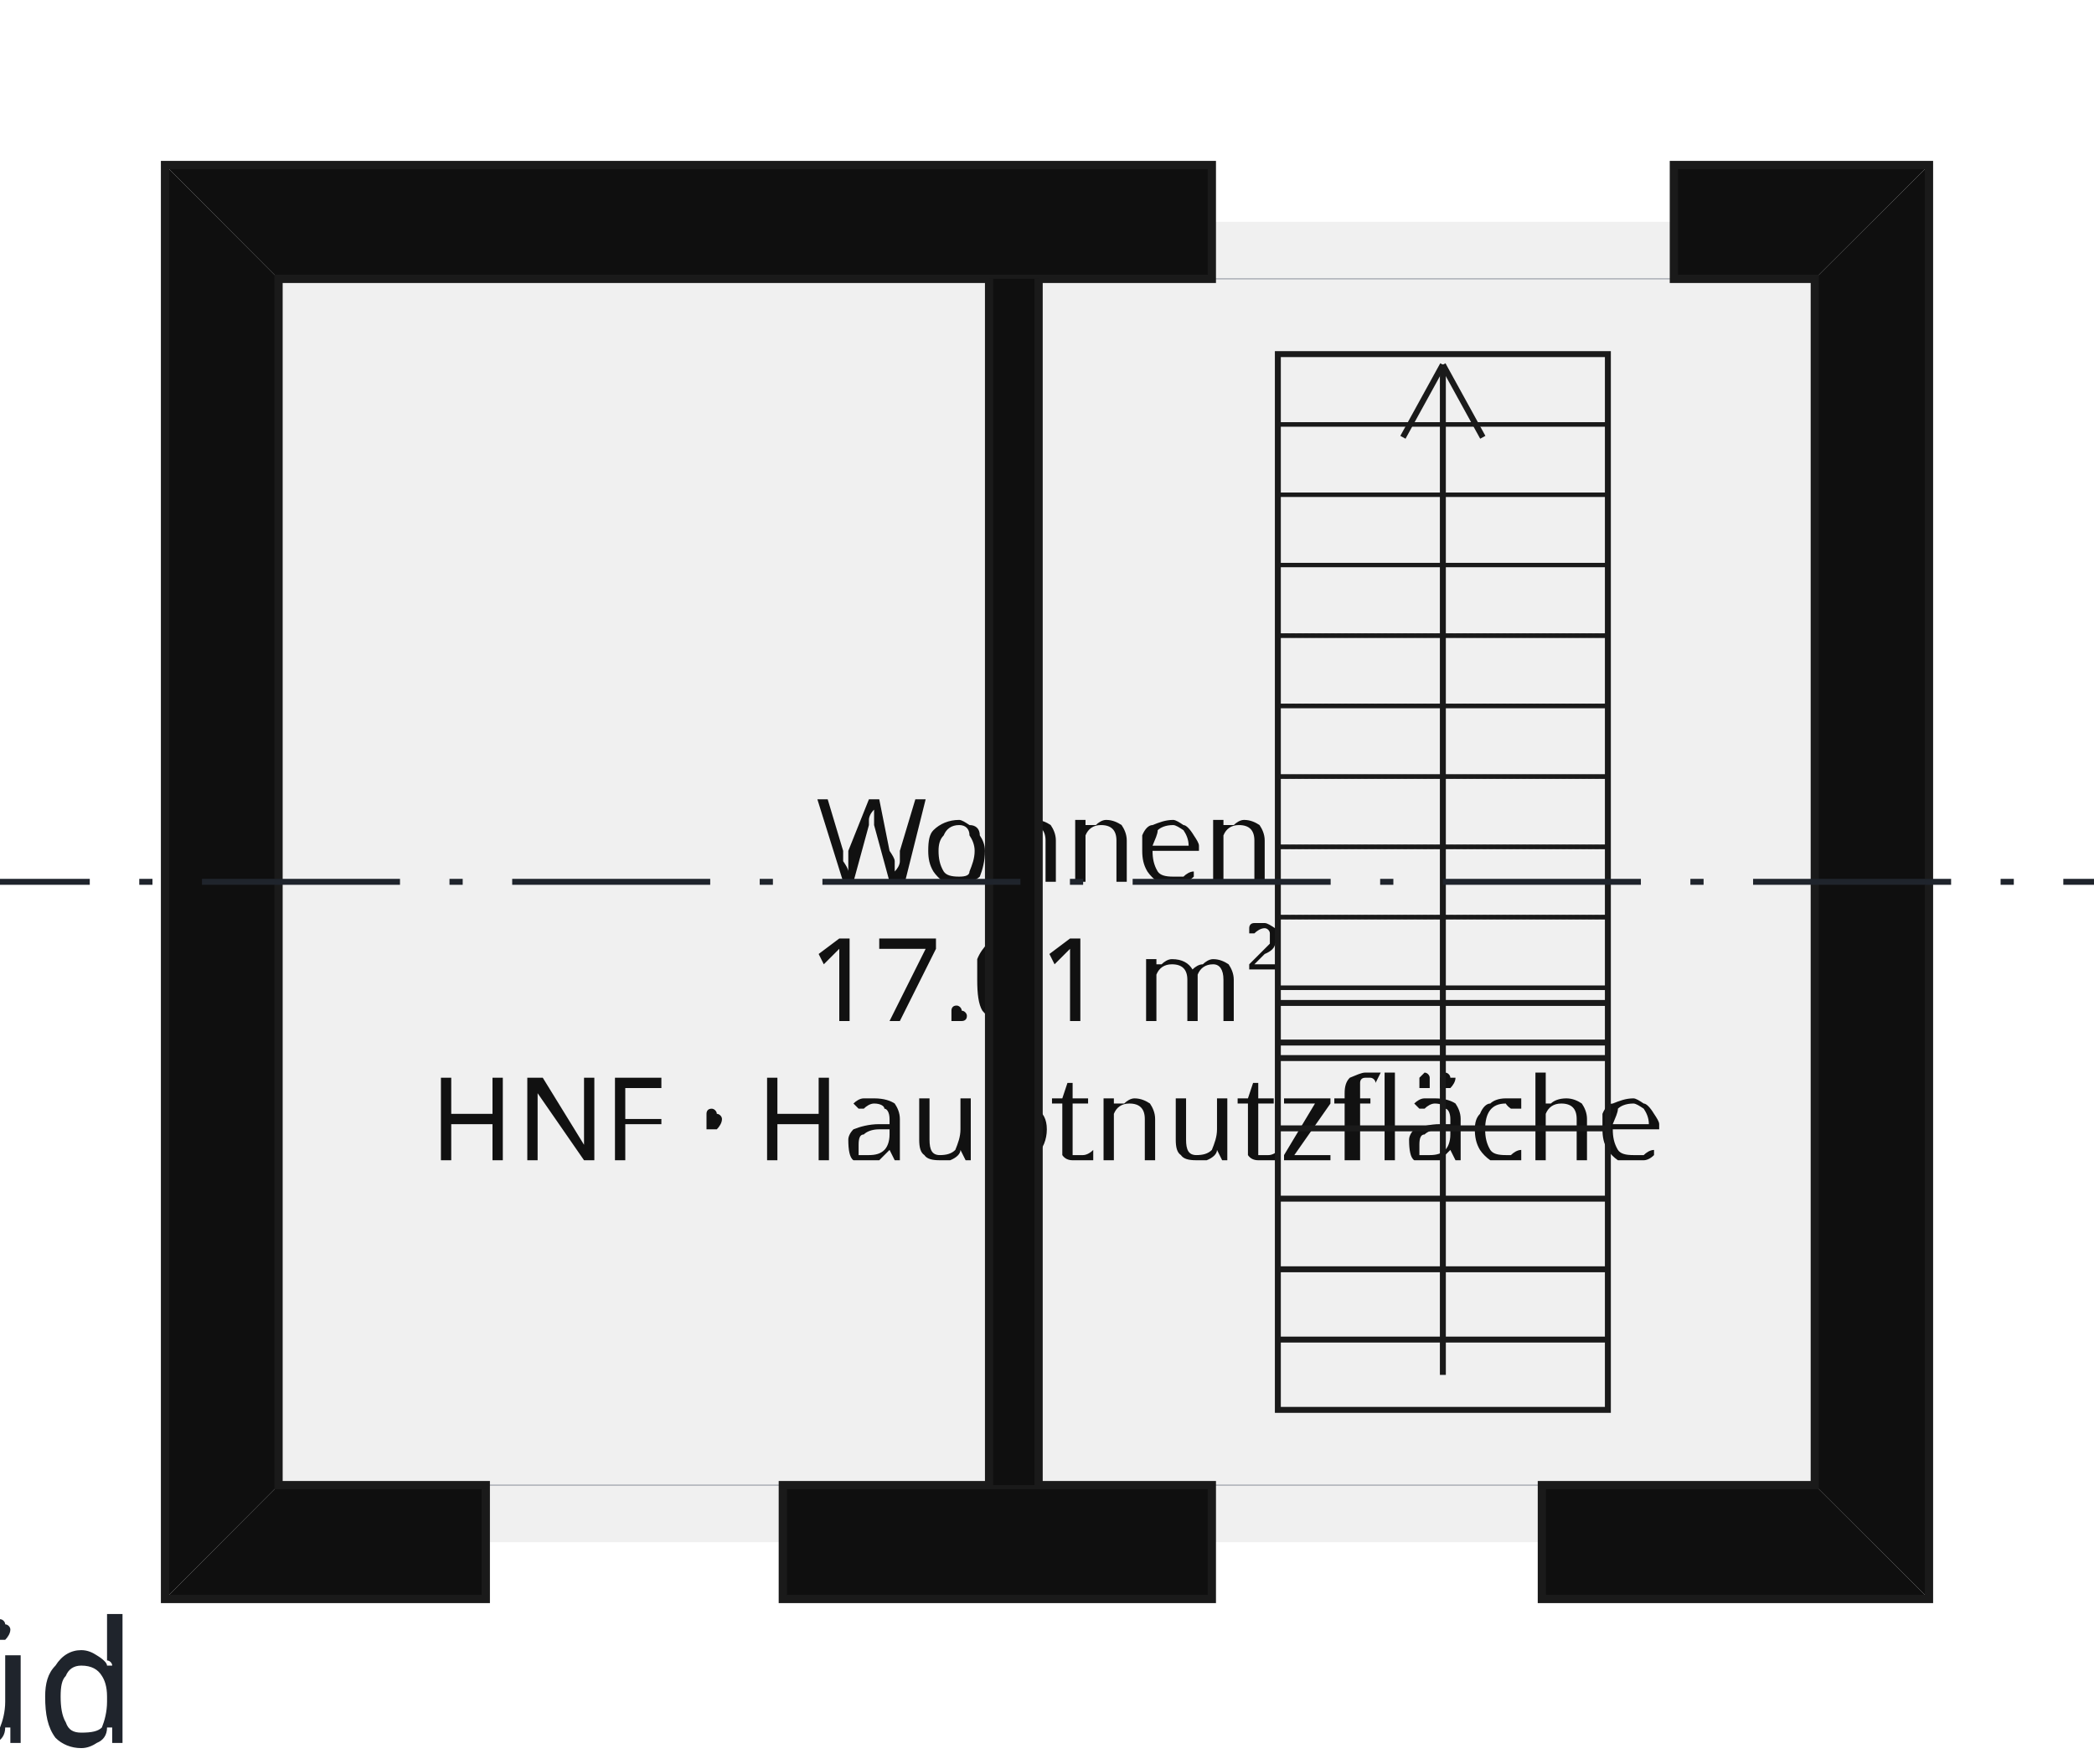
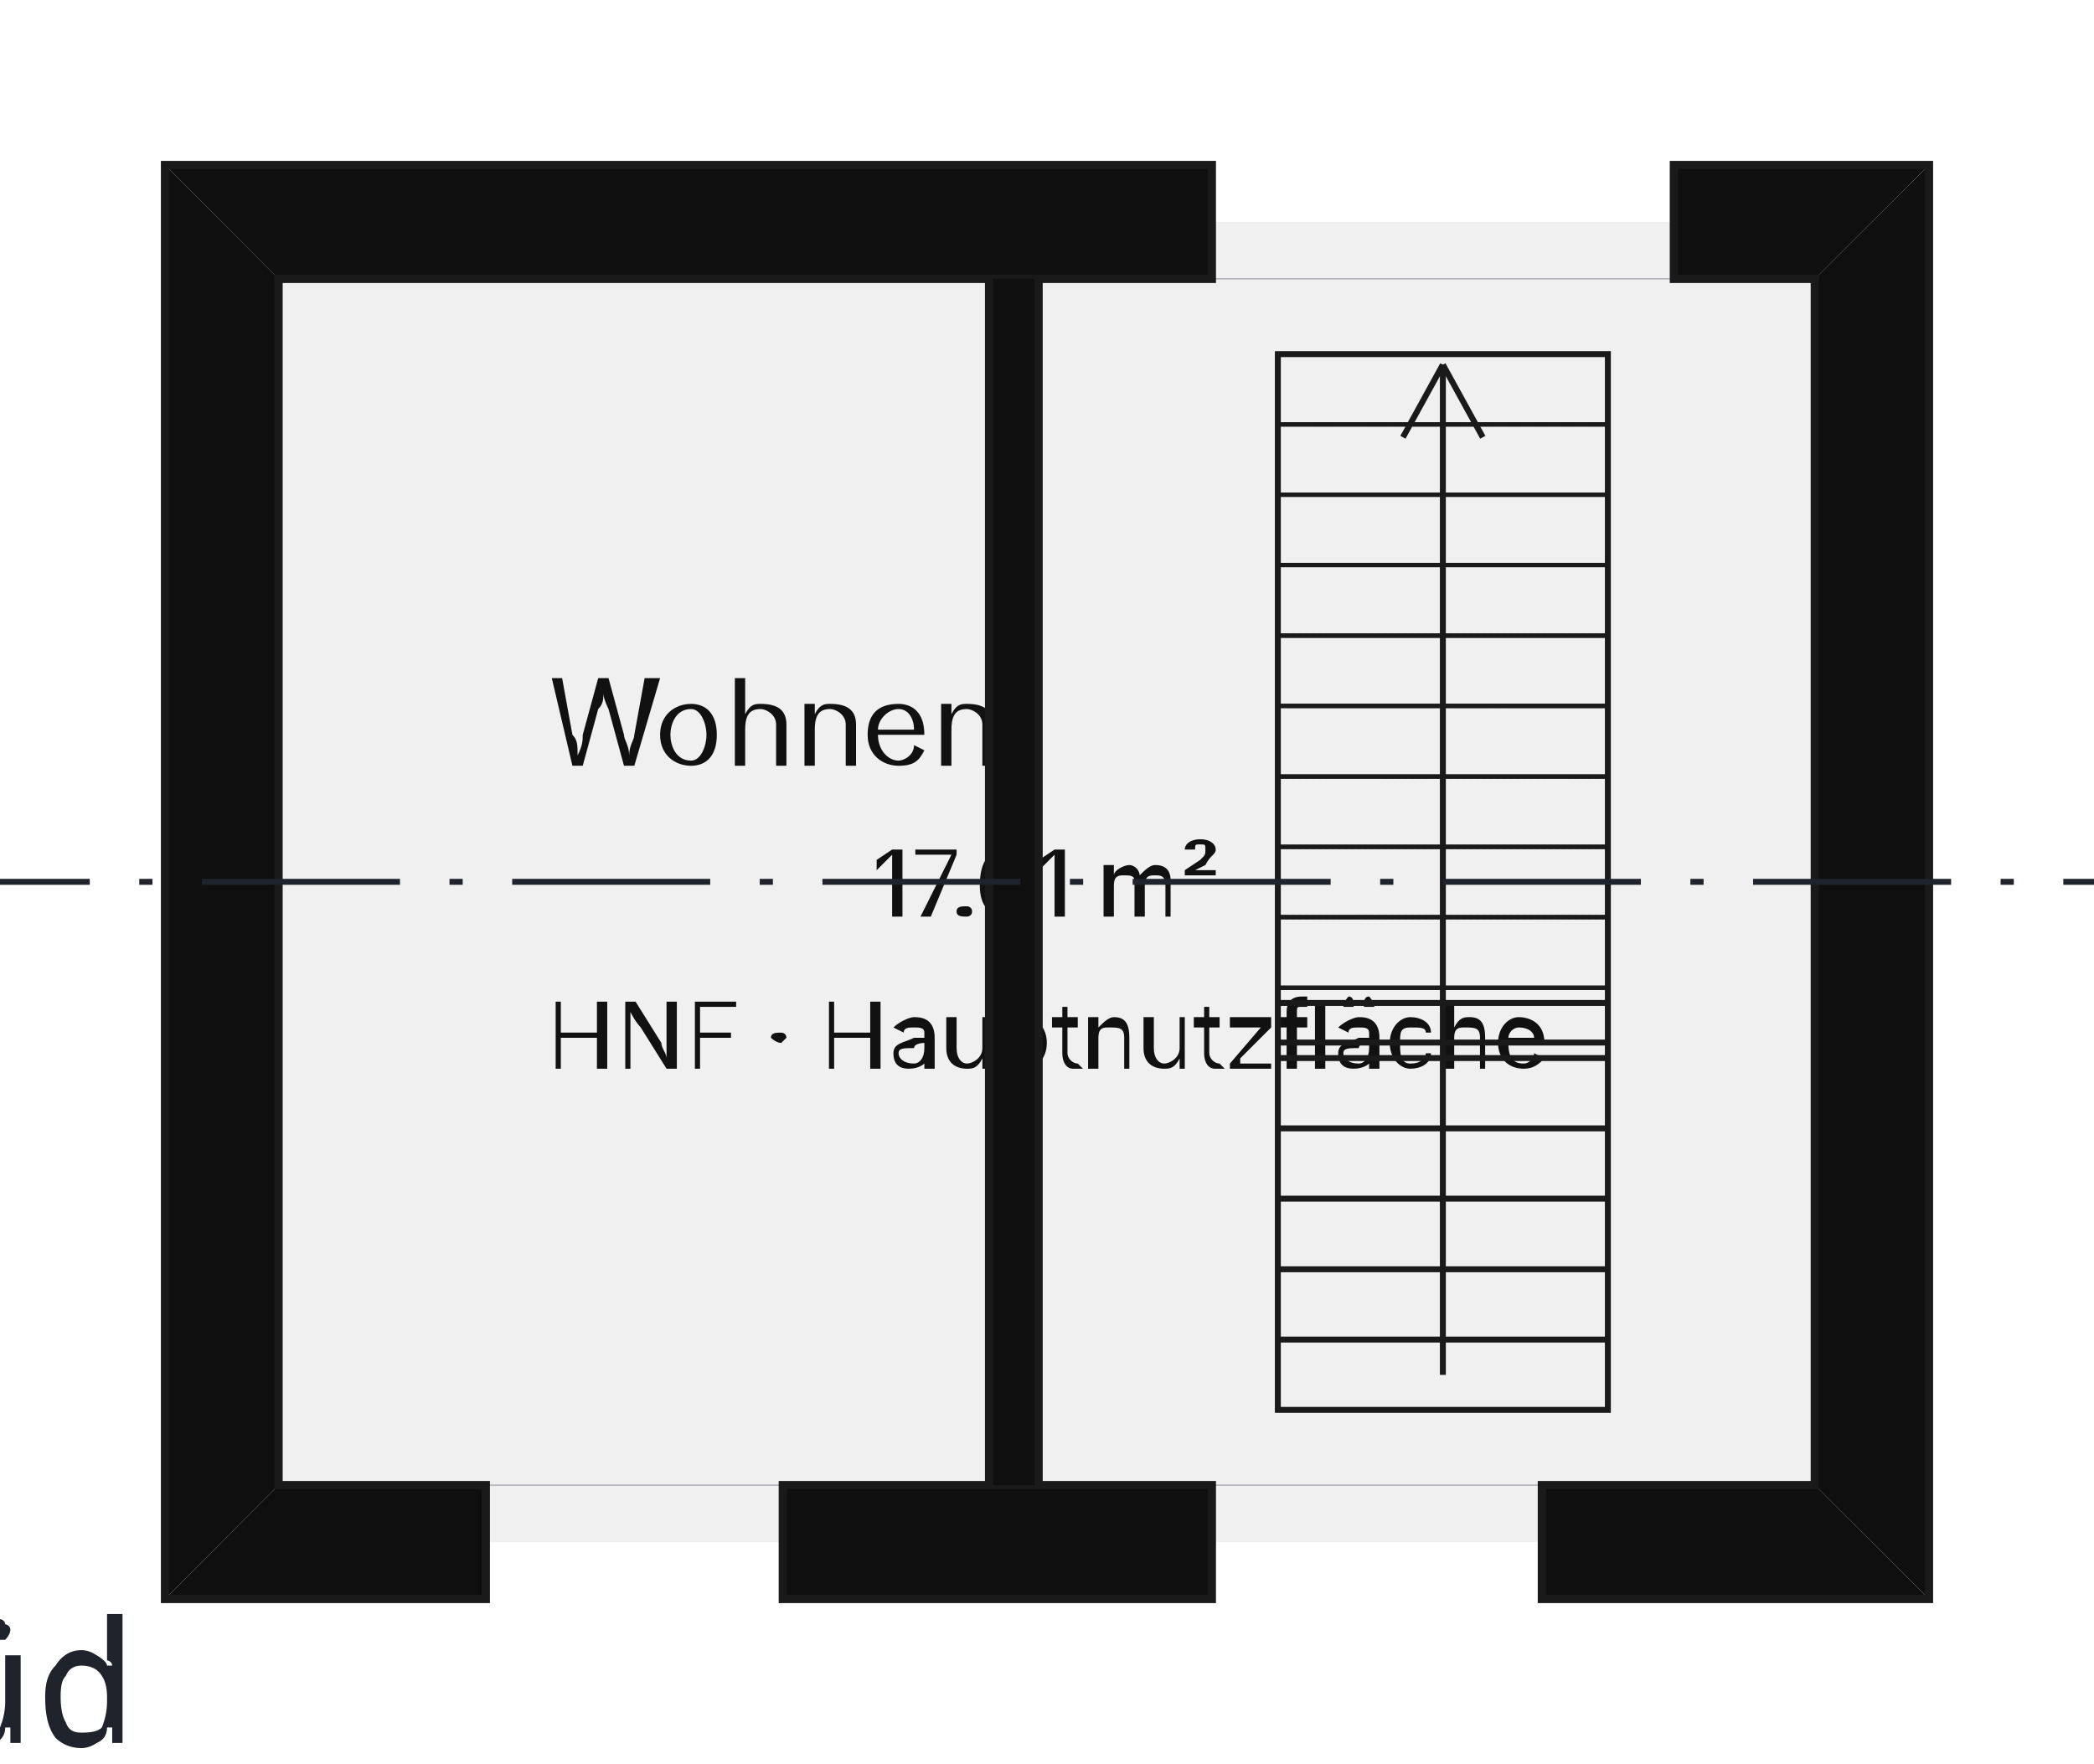
<svg xmlns="http://www.w3.org/2000/svg" viewBox="-0.672 0 6.345 5.345" width="63.45mm" height="53.45mm">
  <rect x="-0.672" y="0" width="6.345" height="5.345" fill="#ffffff" />
  <g stroke-linecap="butt" stroke-linejoin="miter" stroke-miterlimit="4">
    <polygon points="0,4.673 5,4.673 5,0.672 0,0.672" fill="#f0f0f0" stroke="none" stroke-width="0" />
    <polygon points="0.172,4.5 4.827,4.5 4.827,0.845 0.172,0.845" fill="#6b728000" stroke="#6b7280" stroke-width="0.002" />
-     <text x="2.5" y="2.672" font-size="0.353" fill="#111111" font-family="sans-serif" text-anchor="middle">Wohnen</text>
-     <text x="2.5" y="3.096" font-size="0.353" fill="#111111" font-family="sans-serif" text-anchor="middle">17.01 m²</text>
-     <text x="2.5" y="3.519" font-size="0.353" fill="#111111" font-family="sans-serif" text-anchor="middle">HNF · Hauptnutzfläche</text>
+     <text x="0.983" y="2.32" font-family="Inter, sans-serif" text-anchor="start">
+       <tspan font-size="0.353" fill="#111111">Wohnen</tspan>
+     </text>
+     <text x="2.5" y="2.778" font-family="Inter, sans-serif" text-anchor="middle">
+       <tspan font-size="0.282" fill="#111111">17.01 m²</tspan>
+     </text>
+     <text x="2.5" y="3.237" font-family="Inter, sans-serif" text-anchor="middle">
+       <tspan font-size="0.282" fill="#111111">HNF · Hauptnutzfläche</tspan>
+     </text>
    <polygon points="-0.172,4.845 0.8,4.845 0.8,4.5 0.172,4.5" fill="#0f0f0f" stroke="none" />
    <polygon points="1.7,4.845 3,4.845 3,4.5 1.7,4.5" fill="#0f0f0f" stroke="#1a1a1a" stroke-width="0.025" />
    <polygon points="4,4.845 5.173,4.845 4.827,4.5 4,4.5" fill="#0f0f0f" stroke="none" />
    <polygon points="5.173,4.845 5.173,0.5 4.827,0.845 4.827,4.5" fill="#0f0f0f" stroke="none" />
    <polygon points="5.173,0.5 4.4,0.5 4.4,0.845 4.827,0.845" fill="#0f0f0f" stroke="none" />
    <polygon points="4.827,0.845 4.827,4.5 4,4.5 4,4.845 5.173,4.845 5.173,0.5 4.4,0.5 4.4,0.845" fill="none" stroke="#1a1a1a" stroke-width="0.025" />
    <polygon points="3,0.5 -0.172,0.5 0.172,0.845 3,0.845" fill="#0f0f0f" stroke="none" />
    <polygon points="-0.172,0.5 -0.172,4.845 0.172,4.5 0.172,0.845" fill="#0f0f0f" stroke="none" />
    <polygon points="0.172,0.845 3,0.845 3,0.5 -0.172,0.5 -0.172,4.845 0.8,4.845 0.8,4.5 0.172,4.5" fill="none" stroke="#1a1a1a" stroke-width="0.025" />
    <polygon points="2.475,4.5 2.475,0.845 2.325,0.845 2.325,4.5" fill="#0f0f0f" stroke="none" />
    <line x1="2.475" y1="4.5" x2="2.475" y2="0.845" stroke="#1a1a1a" stroke-width="0.025" />
    <line x1="2.325" y1="0.845" x2="2.325" y2="4.5" stroke="#1a1a1a" stroke-width="0.025" />
    <polygon points="3.2,4.272 3.2,4.059 4.2,4.059 4.2,4.272" fill="none" stroke="#1a1a1a" stroke-width="0.013" />
    <line x1="3.2" y1="4.059" x2="4.2" y2="4.059" stroke="#1a1a1a" stroke-width="0.018" />
    <polygon points="3.2,4.059 3.2,3.846 4.2,3.846 4.2,4.059" fill="none" stroke="#1a1a1a" stroke-width="0.013" />
    <line x1="3.2" y1="3.846" x2="4.2" y2="3.846" stroke="#1a1a1a" stroke-width="0.018" />
    <polygon points="3.2,3.846 3.2,3.632 4.2,3.632 4.2,3.846" fill="none" stroke="#1a1a1a" stroke-width="0.013" />
    <line x1="3.2" y1="3.632" x2="4.2" y2="3.632" stroke="#1a1a1a" stroke-width="0.018" />
    <polygon points="3.2,3.632 3.2,3.419 4.2,3.419 4.2,3.632" fill="none" stroke="#1a1a1a" stroke-width="0.013" />
    <line x1="3.2" y1="3.419" x2="4.2" y2="3.419" stroke="#1a1a1a" stroke-width="0.018" />
    <polygon points="3.2,3.419 3.2,3.206 4.2,3.206 4.2,3.419" fill="none" stroke="#1a1a1a" stroke-width="0.013" />
    <line x1="3.2" y1="3.206" x2="4.2" y2="3.206" stroke="#1a1a1a" stroke-width="0.018" />
    <polygon points="3.2,3.206 3.2,2.993 4.2,2.993 4.2,3.206" fill="none" stroke="#1a1a1a" stroke-width="0.013" />
    <line x1="3.2" y1="2.993" x2="4.2" y2="2.993" stroke="#1a1a1a" stroke-width="0.011" stroke-dasharray="0.012 0.008" />
    <polygon points="3.2,2.993 3.2,2.779 4.2,2.779 4.2,2.993" fill="none" stroke="#1a1a1a" stroke-width="0.013" />
    <line x1="3.2" y1="2.779" x2="4.2" y2="2.779" stroke="#1a1a1a" stroke-width="0.011" stroke-dasharray="0.012 0.008" />
    <polygon points="3.2,2.779 3.2,2.566 4.2,2.566 4.2,2.779" fill="none" stroke="#1a1a1a" stroke-width="0.013" />
    <line x1="3.2" y1="2.566" x2="4.2" y2="2.566" stroke="#1a1a1a" stroke-width="0.011" stroke-dasharray="0.012 0.008" />
    <polygon points="3.2,2.566 3.2,2.353 4.2,2.353 4.2,2.566" fill="none" stroke="#1a1a1a" stroke-width="0.013" />
    <line x1="3.2" y1="2.353" x2="4.2" y2="2.353" stroke="#1a1a1a" stroke-width="0.011" stroke-dasharray="0.012 0.008" />
    <polygon points="3.2,2.353 3.2,2.139 4.2,2.139 4.2,2.353" fill="none" stroke="#1a1a1a" stroke-width="0.013" />
    <line x1="3.2" y1="2.139" x2="4.2" y2="2.139" stroke="#1a1a1a" stroke-width="0.011" stroke-dasharray="0.012 0.008" />
    <polygon points="3.2,2.139 3.2,1.926 4.2,1.926 4.2,2.139" fill="none" stroke="#1a1a1a" stroke-width="0.013" />
    <line x1="3.2" y1="1.926" x2="4.2" y2="1.926" stroke="#1a1a1a" stroke-width="0.011" stroke-dasharray="0.012 0.008" />
    <polygon points="3.2,1.926 3.2,1.712 4.2,1.712 4.2,1.926" fill="none" stroke="#1a1a1a" stroke-width="0.013" />
    <line x1="3.2" y1="1.712" x2="4.2" y2="1.712" stroke="#1a1a1a" stroke-width="0.011" stroke-dasharray="0.012 0.008" />
    <polygon points="3.2,1.712 3.2,1.499 4.2,1.499 4.2,1.712" fill="none" stroke="#1a1a1a" stroke-width="0.013" />
    <line x1="3.2" y1="1.499" x2="4.2" y2="1.499" stroke="#1a1a1a" stroke-width="0.011" stroke-dasharray="0.012 0.008" />
    <polygon points="3.2,1.499 3.2,1.286 4.2,1.286 4.2,1.499" fill="none" stroke="#1a1a1a" stroke-width="0.013" />
    <line x1="3.2" y1="1.286" x2="4.2" y2="1.286" stroke="#1a1a1a" stroke-width="0.011" stroke-dasharray="0.012 0.008" />
    <polygon points="3.2,1.286 3.2,1.073 4.2,1.073 4.2,1.286" fill="none" stroke="#1a1a1a" stroke-width="0.013" />
    <line x1="3.2" y1="1.073" x2="4.2" y2="1.073" stroke="#1a1a1a" stroke-width="0.011" stroke-dasharray="0.012 0.008" />
    <line x1="3.2" y1="3.039" x2="4.2" y2="3.039" stroke="#1a1a1a" stroke-width="0.018" />
    <line x1="3.2" y1="3.159" x2="4.2" y2="3.159" stroke="#1a1a1a" stroke-width="0.018" />
    <line x1="3.7" y1="4.166" x2="3.7" y2="1.105" stroke="#1a1a1a" stroke-width="0.018" />
    <line x1="3.579" y1="1.325" x2="3.7" y2="1.105" stroke="#1a1a1a" stroke-width="0.018" />
    <line x1="3.821" y1="1.325" x2="3.7" y2="1.105" stroke="#1a1a1a" stroke-width="0.018" />
    <polygon points="3.2,4.272 4.2,4.272 4.2,1.073 3.2,1.073" fill="none" stroke="#1a1a1a" stroke-width="0.018" />
    <line x1="-1" y1="2.672" x2="6" y2="2.672" stroke="#1f242c" stroke-width="0.018" stroke-dasharray="0.6 0.15 0.04 0.15" />
    <polyline points="-1,2.973 -1,2.373 -1,1.772" fill="none" stroke="#1f242c" stroke-width="0.025" />
    <line x1="-1" y1="1.772" x2="-0.85" y2="2.013" stroke="#1f242c" stroke-width="0.025" />
    <line x1="-1" y1="1.772" x2="-1.15" y2="2.013" stroke="#1f242c" stroke-width="0.025" />
    <text x="-1.15" y="1.282" font-size="0.5" fill="#1f242c" font-family="sans-serif" transform="rotate(0 -1.15 1.2825)">A</text>
    <polyline points="6,2.973 6,2.373 6,1.772" fill="none" stroke="#1f242c" stroke-width="0.025" />
    <line x1="6" y1="1.772" x2="6.15" y2="2.013" stroke="#1f242c" stroke-width="0.025" />
    <line x1="6" y1="1.772" x2="5.85" y2="2.013" stroke="#1f242c" stroke-width="0.025" />
    <text x="5.85" y="1.282" font-size="0.5" fill="#1f242c" font-family="sans-serif" transform="rotate(0 5.85 1.2825)">A</text>
    <polygon points="-1,2.373 6,2.373 6,2.973 -1,2.973" fill="none" stroke="none" stroke-width="0" />
    <line x1="-1" y1="6.673" x2="6" y2="6.673" stroke="#1f242c" stroke-width="0.018" stroke-dasharray="0.6 0.15 0.04 0.15" />
    <polyline points="-1,6.973 -1,6.372 -1,5.772" fill="none" stroke="#1f242c" stroke-width="0.025" />
    <line x1="-1" y1="5.772" x2="-0.85" y2="6.013" stroke="#1f242c" stroke-width="0.025" />
    <line x1="-1" y1="5.772" x2="-1.15" y2="6.013" stroke="#1f242c" stroke-width="0.025" />
    <text x="-1.15" y="5.282" font-size="0.5" fill="#1f242c" font-family="sans-serif" transform="rotate(0 -1.15 5.2825)">Süd</text>
    <polyline points="6,6.973 6,6.372 6,5.772" fill="none" stroke="#1f242c" stroke-width="0.025" />
    <line x1="6" y1="5.772" x2="6.15" y2="6.013" stroke="#1f242c" stroke-width="0.025" />
    <line x1="6" y1="5.772" x2="5.85" y2="6.013" stroke="#1f242c" stroke-width="0.025" />
    <text x="5.85" y="5.282" font-size="0.5" fill="#1f242c" font-family="sans-serif" transform="rotate(0 5.85 5.2825)">Süd</text>
    <polygon points="-1,6.372 6,6.372 6,6.973 -1,6.973" fill="none" stroke="none" stroke-width="0" />
  </g>
</svg>
